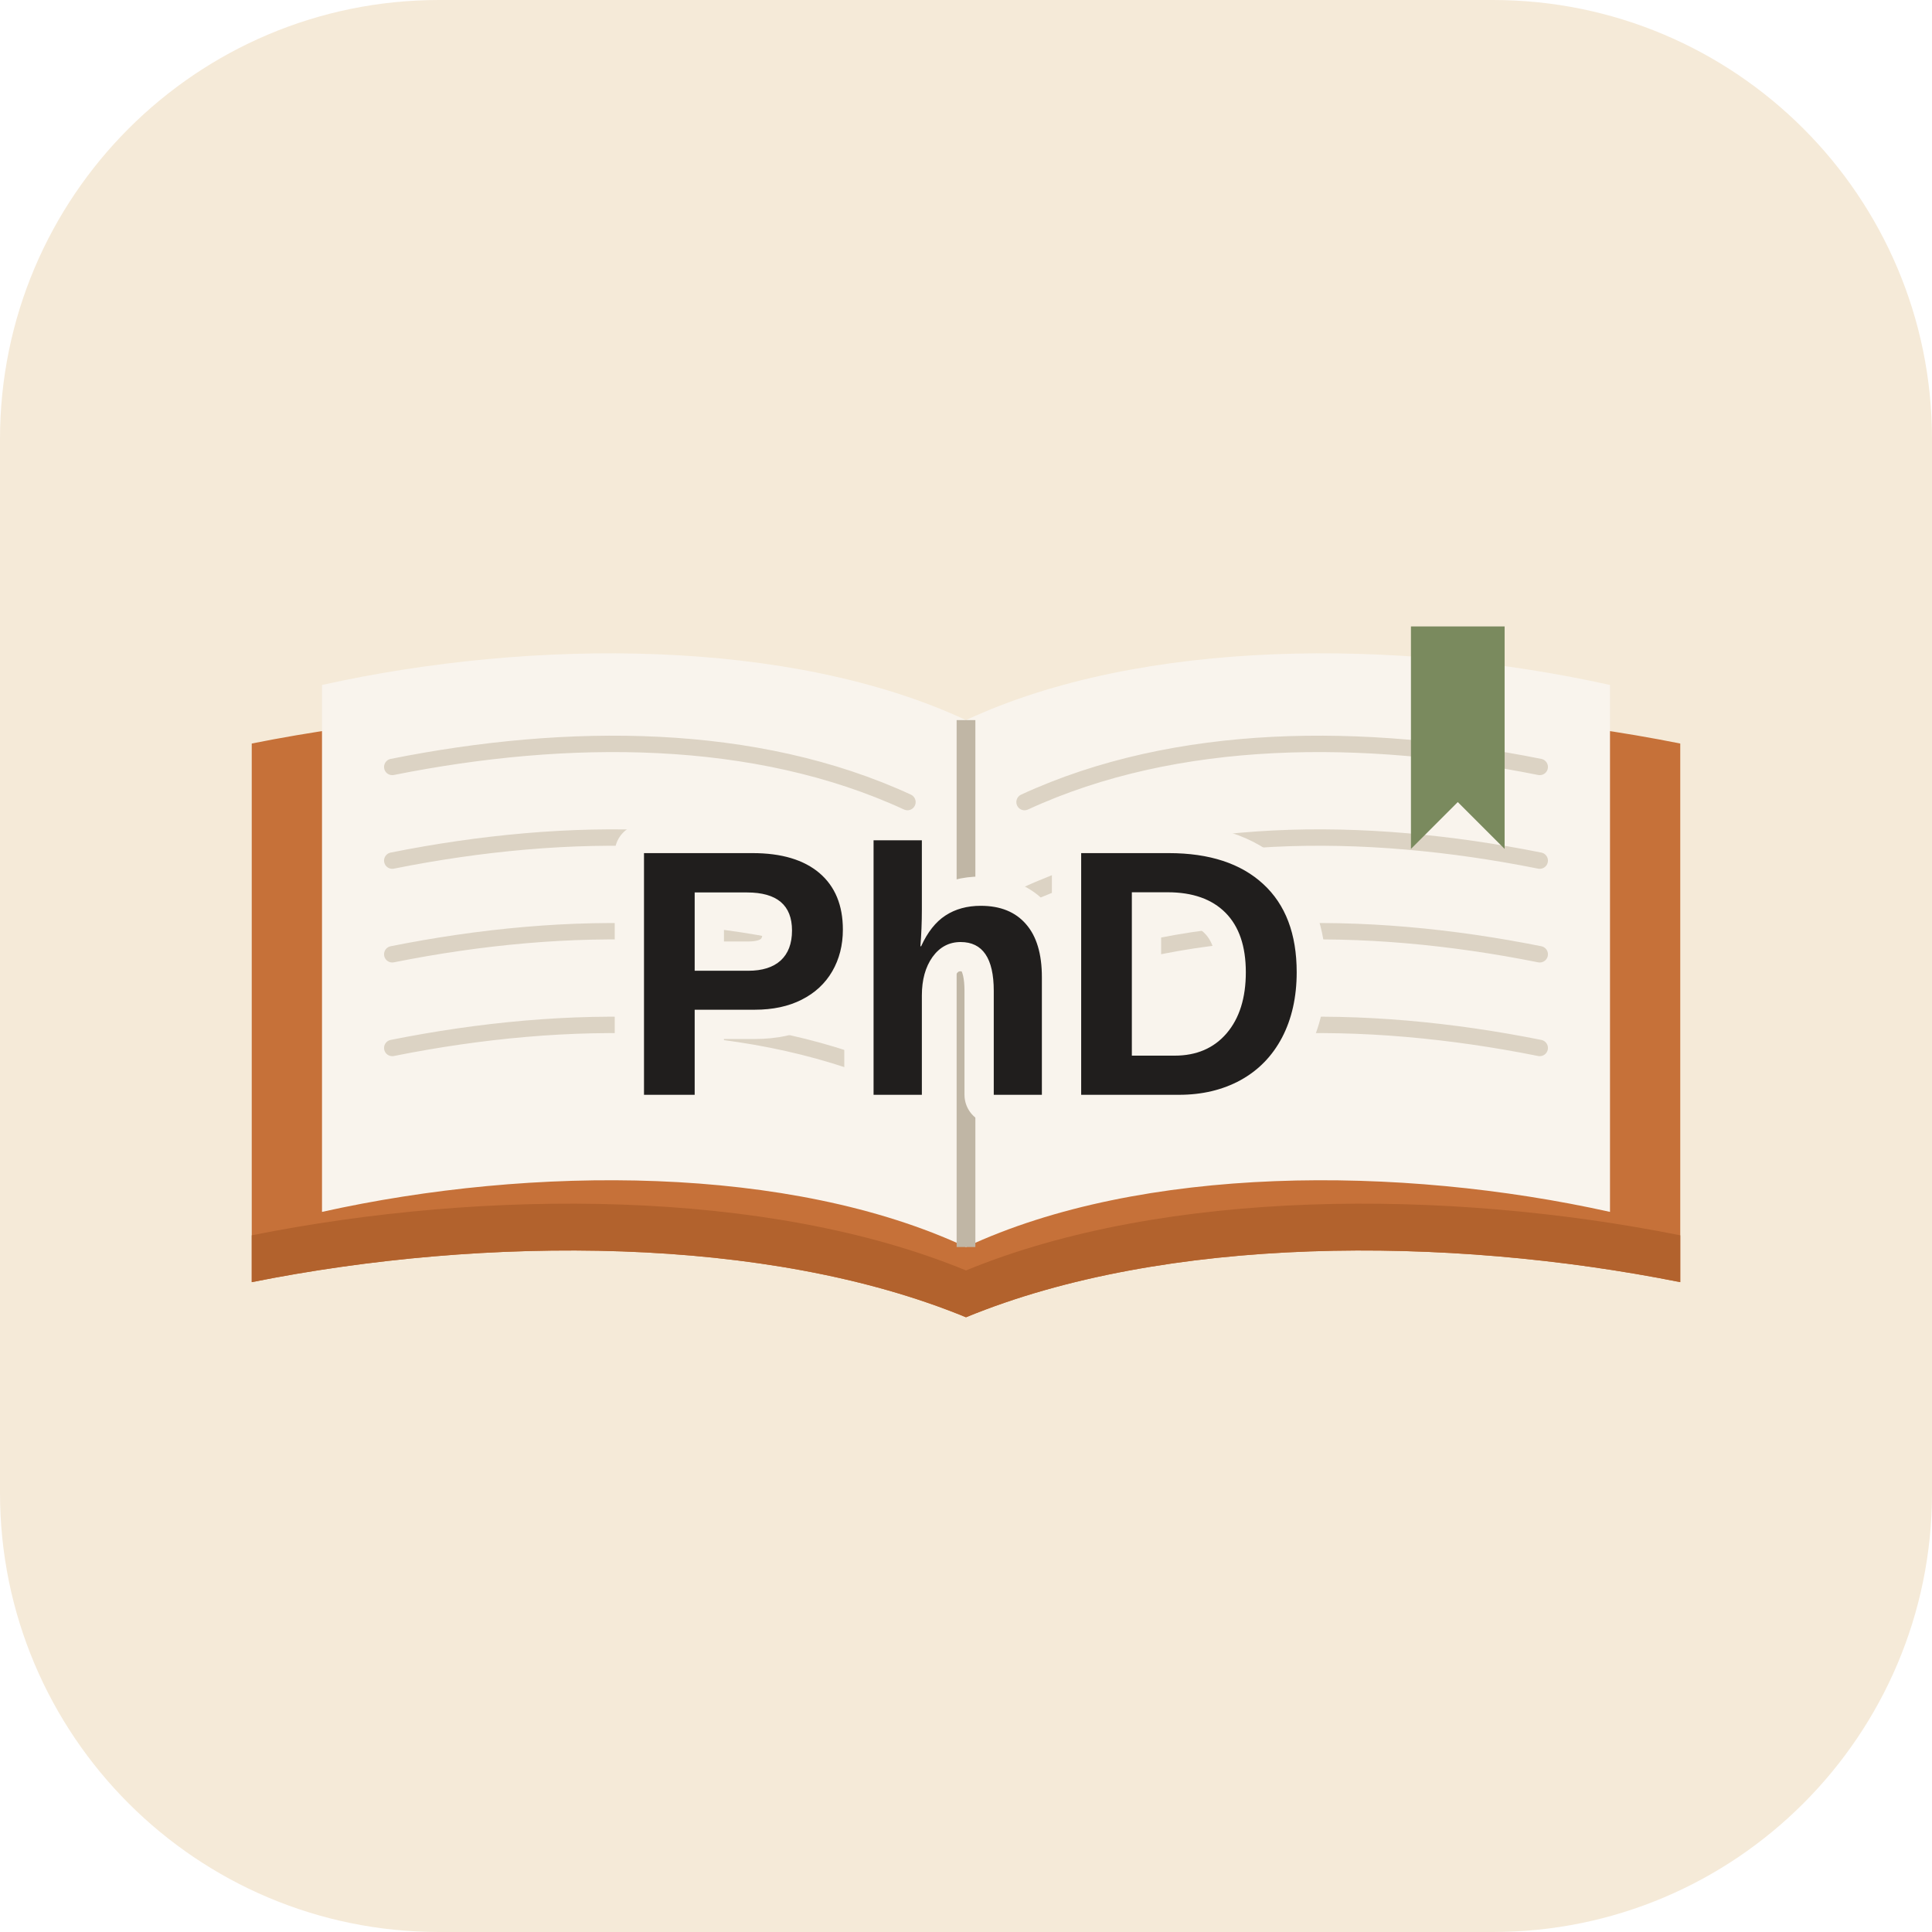
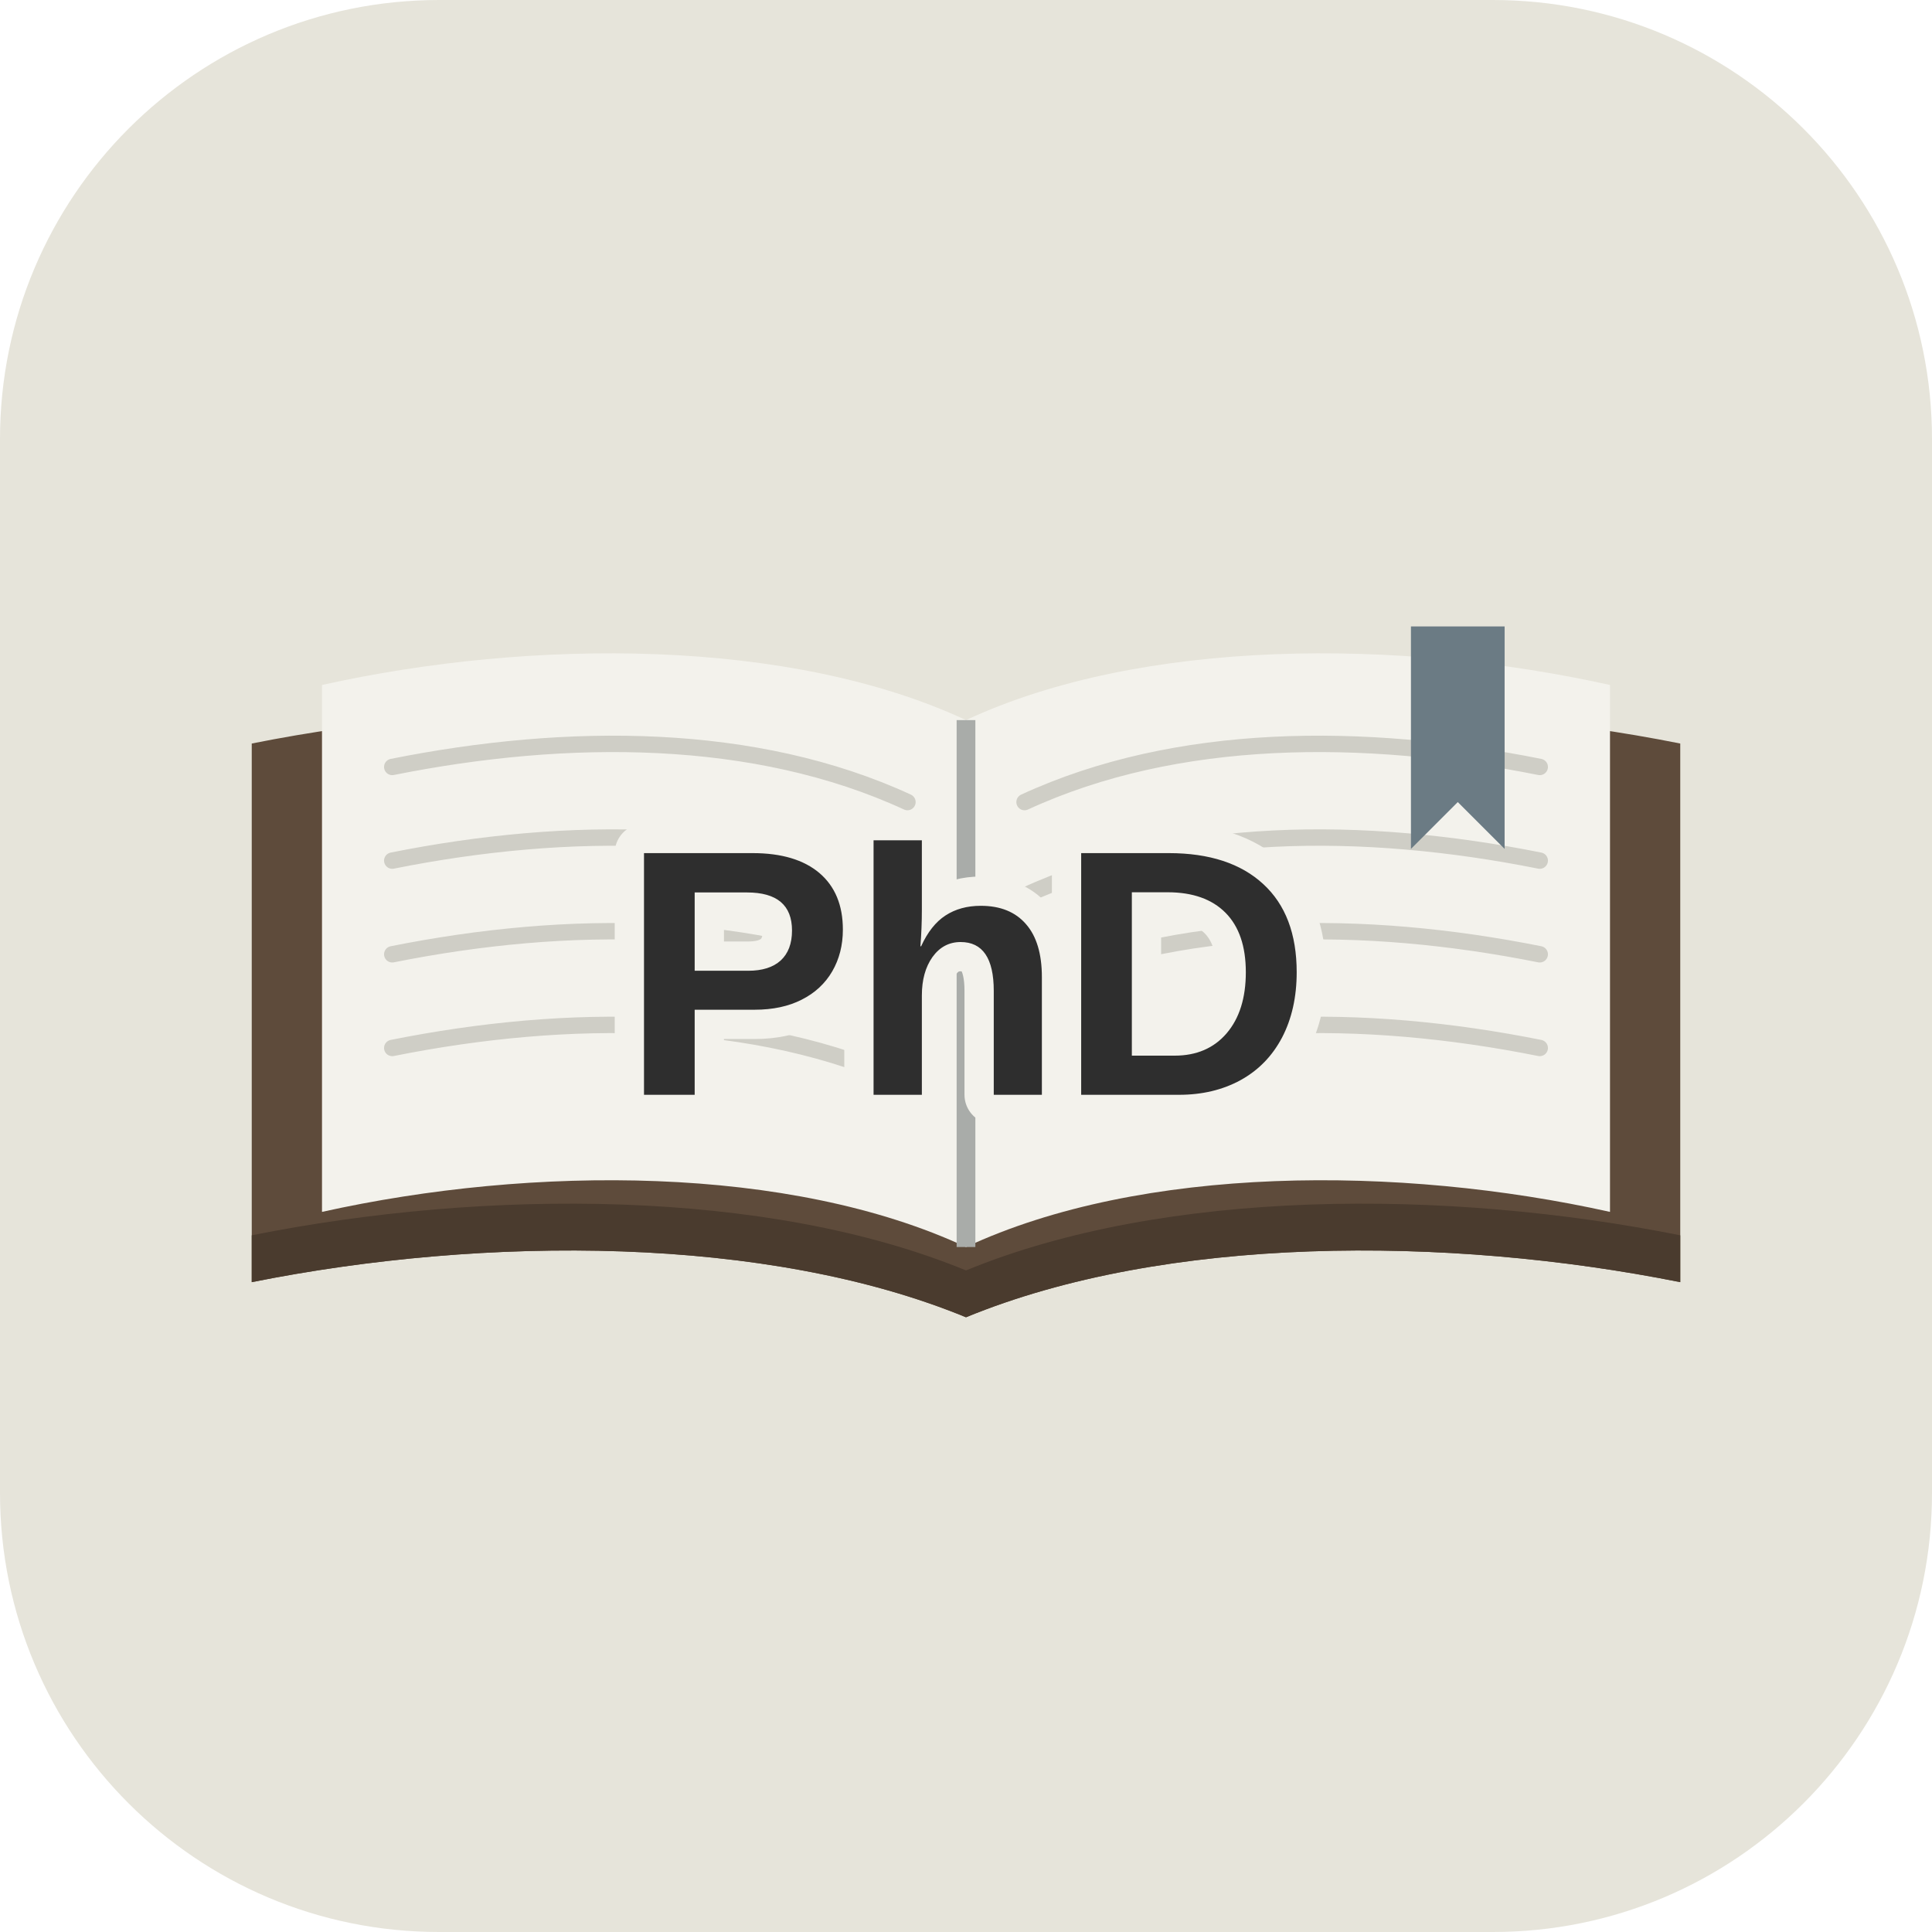
<svg xmlns="http://www.w3.org/2000/svg" viewBox="0 0 132 132">
-   <rect width="132" height="132" rx="30" fill="#f5ead8" />
+   <rect width="132" height="132" rx="30" fill="#e6e4da" />
  <g transform="translate(13.2 37.2) scale(0.8)">
-     <path d="M66 20 C 49 13, 25 13, 5 17 L 5 63 C 25 59, 49 59, 66 66 C 83 59, 107 59, 127 63 L 127 17 C 107 13, 83 13, 66 20 Z" fill="#c67139" />
-     <path d="M66 62 C 49 55, 25 55, 5 59 L 5 63 C 25 59, 49 59, 66 66 C 83 59, 107 59, 127 63 L 127 59 C 107 55, 83 55, 66 62 Z" fill="#b2622d" />
-     <path d="M66 15 C 51 8, 29 8, 11 12 L 11 57 C 29 53, 51 53, 66 60 Z" fill="#f9f4ed" />
-     <path d="M66 15 C 81 8, 103 8, 121 12 L 121 57 C 103 53, 81 53, 66 60 Z" fill="#f9f4ed" />
-     <g stroke="#dcd3c4" stroke-width="1.4" fill="none" stroke-linecap="round">
+     <path d="M66 20 C 49 13, 25 13, 5 17 L 5 63 C 25 59, 49 59, 66 66 C 83 59, 107 59, 127 63 L 127 17 C 107 13, 83 13, 66 20 Z" fill="#5e4b3b" />
+     <path d="M66 62 C 49 55, 25 55, 5 59 L 5 63 C 25 59, 49 59, 66 66 C 83 59, 107 59, 127 63 L 127 59 C 107 55, 83 55, 66 62 Z" fill="#4a3b2e" />
+     <path d="M66 15 C 51 8, 29 8, 11 12 L 11 57 C 29 53, 51 53, 66 60 Z" fill="#f3f2ec" />
+     <path d="M66 15 C 81 8, 103 8, 121 12 L 121 57 C 103 53, 81 53, 66 60 Z" fill="#f3f2ec" />
+     <g stroke="#cfcec6" stroke-width="1.4" fill="none" stroke-linecap="round">
      <path d="M17 19 C 32 16, 48 16, 61 22" />
      <path d="M71 22 C 84 16, 100 16, 115 19" />
      <path d="M17 27 C 32 24, 48 24, 61 30" />
      <path d="M71 30 C 84 24, 100 24, 115 27" />
      <path d="M17 35 C 32 32, 48 32, 61 38" />
      <path d="M71 38 C 84 32, 100 32, 115 35" />
      <path d="M17 43 C 32 40, 48 40, 61 46" />
      <path d="M71 46 C 84 40, 100 40, 115 43" />
    </g>
-     <path d="M66 15 L 66 60" stroke="#c0b6a5" stroke-width="1.6" />
-     <path d="M104 7 L 112 7 L 112 26 L 108 22 L 104 26 Z" fill="#7a8a5e" />
-     <text x="66" y="47" text-anchor="middle" font-family="Pretendard, Arial, sans-serif" font-weight="800" font-size="30" letter-spacing="-0.5" fill="#201e1d" stroke="#f9f4ed" stroke-width="5" paint-order="stroke" stroke-linejoin="round">PhD</text>
+     <path d="M66 15 L 66 60" stroke="#a9aca9" stroke-width="1.6" />
+     <path d="M104 7 L 112 7 L 112 26 L 108 22 L 104 26 Z" fill="#6b7b84" />
+     <text x="66" y="47" text-anchor="middle" font-family="Pretendard, Arial, sans-serif" font-weight="800" font-size="30" letter-spacing="-0.5" fill="#2e2e2e" stroke="#f3f2ec" stroke-width="5" paint-order="stroke" stroke-linejoin="round">PhD</text>
  </g>
</svg>
